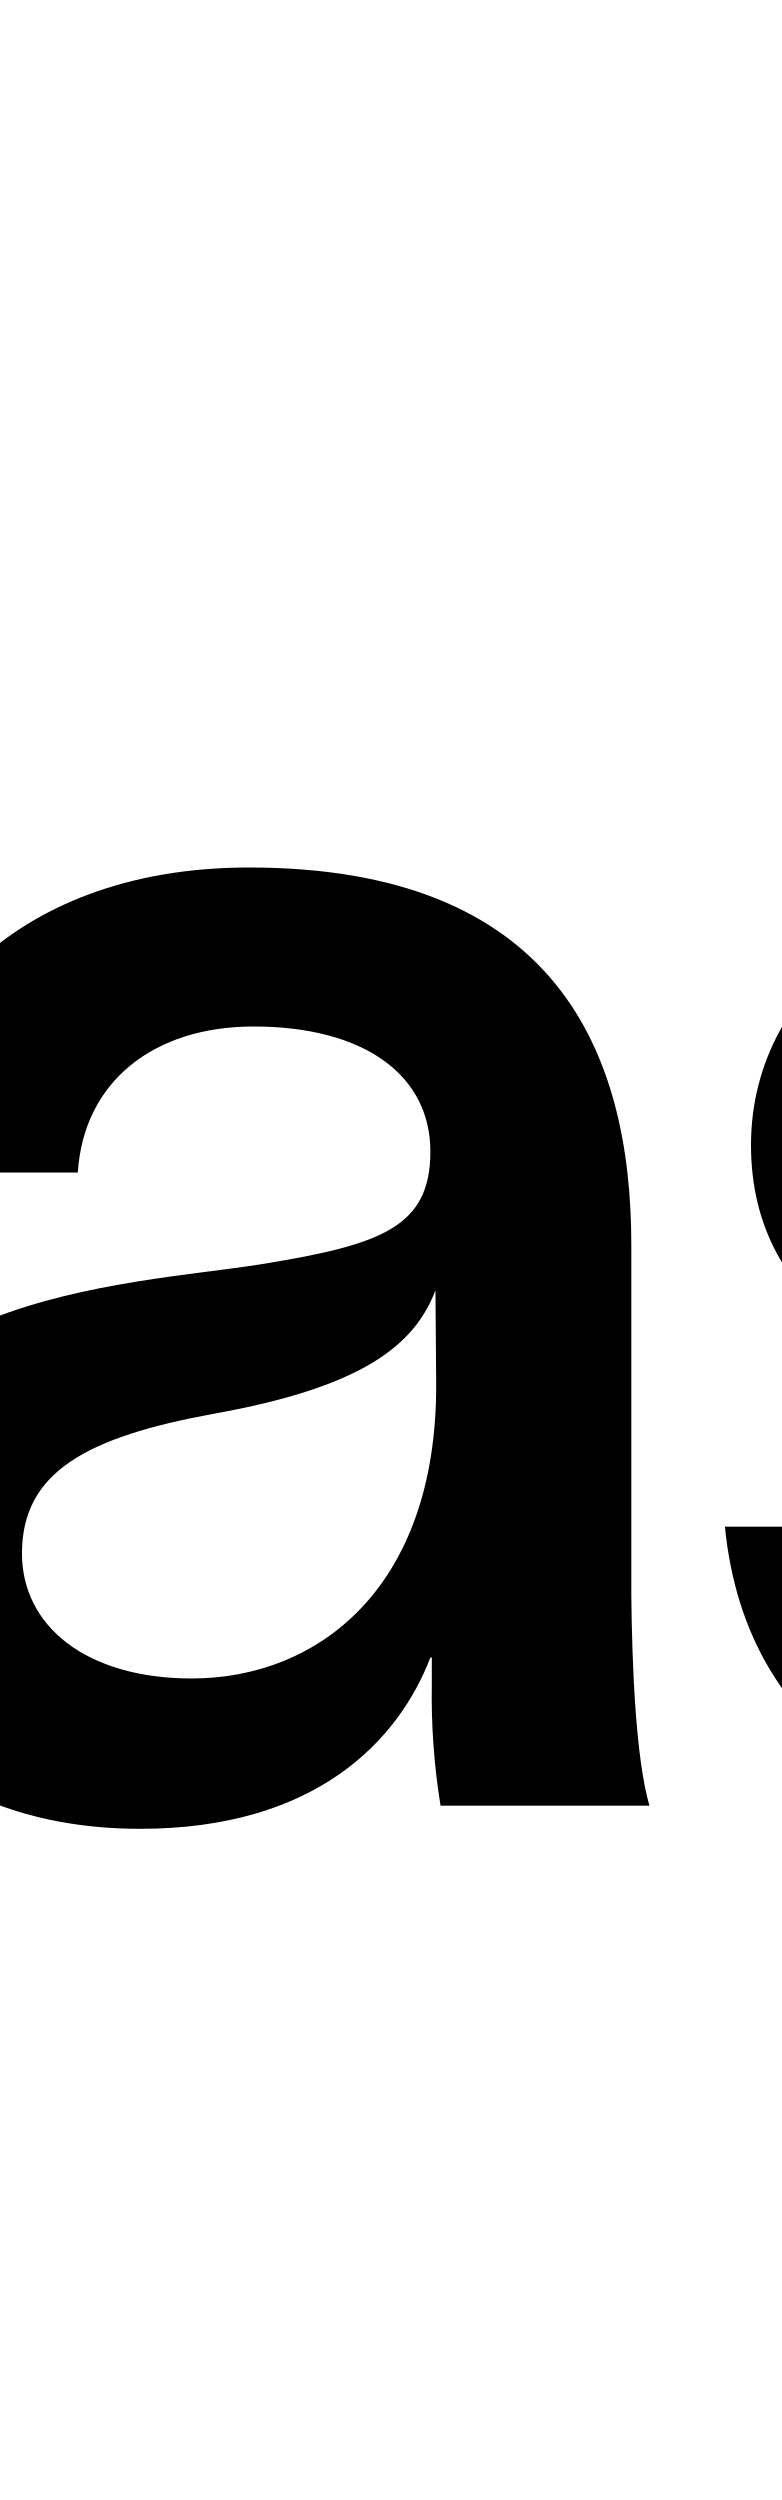
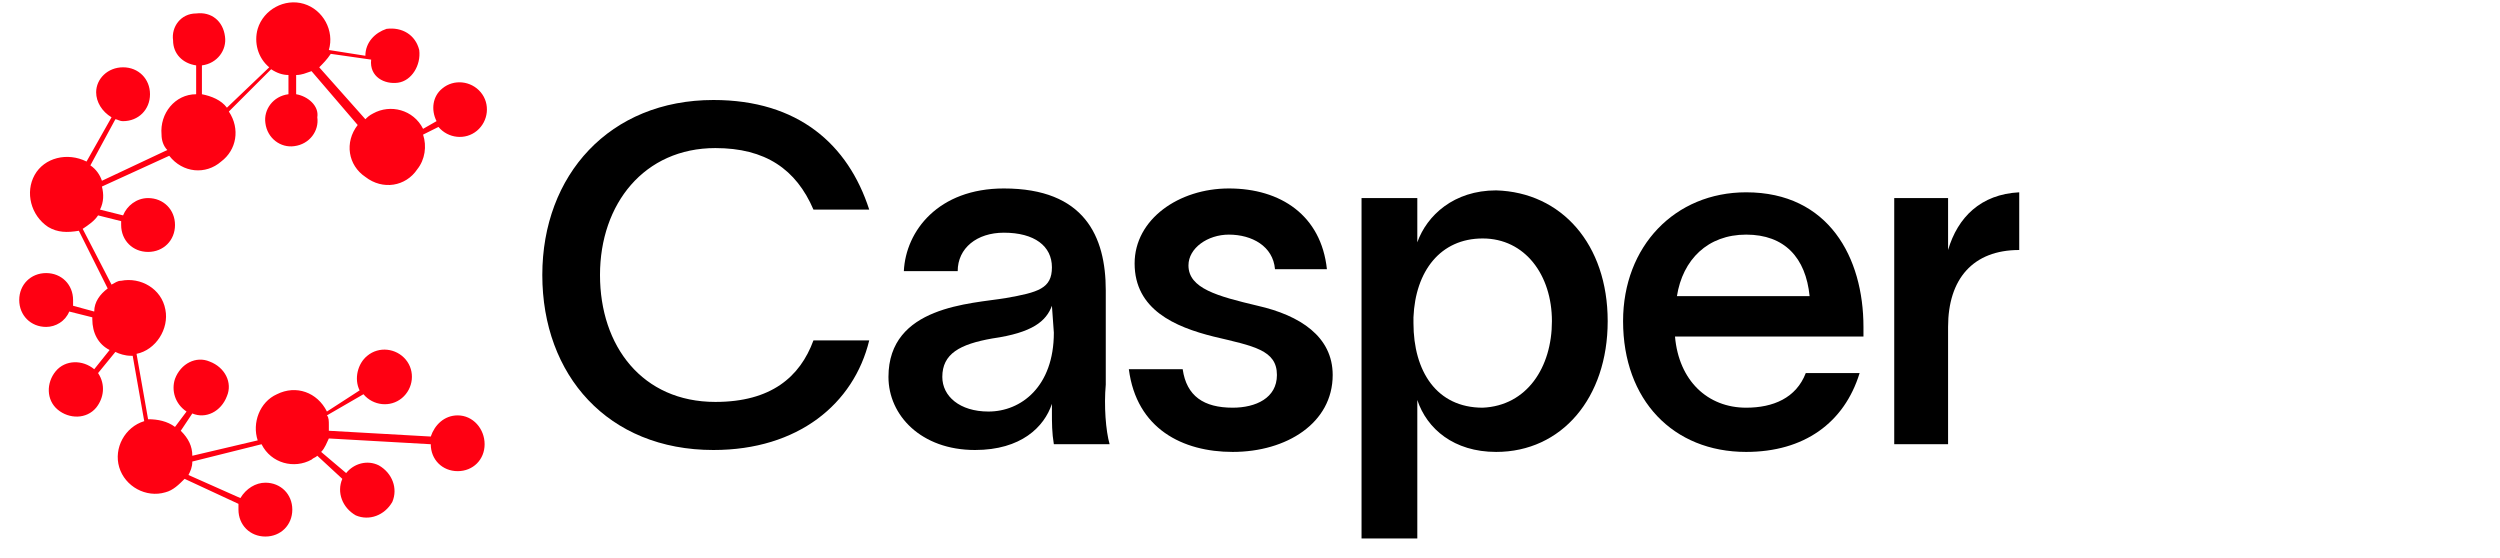
- <svg xmlns="http://www.w3.org/2000/svg" viewBox="110 -5 25 80" fill="none">
-   <g clip-path="url(#clip0_9_51)">
-     <path d="M83.335 53.499C70.707 53.499 62.791 44.594 62.791 32.636C62.791 20.794 70.777 11.773 83.404 11.773C93.595 11.773 99.538 17.023 102.021 24.864H95.22C93.061 20.007 89.556 17.532 83.381 17.532C74.769 17.532 69.616 24.24 69.616 32.659C69.616 41.078 74.769 47.786 83.381 47.786C89.997 47.786 93.572 44.849 95.22 40.454H102.021C100.164 47.925 93.479 53.499 83.335 53.499Z" fill="black" />
-     <path d="M130.782 52.782H124.097C123.888 51.487 123.795 50.191 123.818 48.896V48.041H123.772C122.751 50.7 120.104 53.522 114.487 53.522C107.917 53.522 104.18 49.451 104.18 44.825C104.18 36.36 114.139 36.129 118.34 35.458C122.194 34.833 123.772 34.278 123.772 31.85C123.772 29.421 121.683 27.848 118.108 27.848C114.928 27.848 112.676 29.606 112.49 32.52H106.084C106.362 27.733 110.169 22.76 117.969 22.76C127.718 22.76 130.202 28.565 130.202 34.833V46.051C130.225 48.272 130.341 51.255 130.782 52.782ZM123.935 36.291C123.261 38.048 121.613 39.39 116.808 40.246C112.792 40.986 110.703 42.096 110.703 44.71C110.703 47.023 112.746 48.711 116.135 48.711C120.151 48.711 123.958 45.843 123.958 39.344L123.935 36.291Z" fill="black" />
-     <path d="M145.174 27.779C142.621 27.779 140.416 29.305 140.416 31.387C140.416 34.209 143.805 34.995 148.726 36.129C153.879 37.262 157.617 39.691 157.617 44.363C157.617 50.168 151.999 53.569 145.546 53.569C139.557 53.569 133.893 50.862 133.197 43.854H139.696C140.253 47.069 142.25 48.526 145.639 48.526C148.424 48.526 151.024 47.393 151.024 44.687C151.024 41.819 148.146 41.356 143.434 40.223C138.744 39.159 134.032 36.961 134.032 31.642C134.032 26.322 139.232 22.783 145.244 22.783C151.581 22.783 156.34 25.998 157.013 32.312H150.815C150.374 29.143 147.821 27.779 145.174 27.779Z" fill="black" />
-     <path d="M190.51 38.118C190.51 47.208 184.962 53.638 177.209 53.638C172.171 53.638 168.898 50.978 167.691 47.485H167.645V64.023H160.913V23.616H167.715V28.912C168.782 25.743 172.195 22.829 177.232 22.829C184.962 22.829 190.51 29.074 190.51 38.118ZM183.894 38.118C183.894 32.59 180.714 28.195 175.584 28.195C170.547 28.195 167.436 32.081 167.204 37.493V38.118C167.204 43.877 169.873 48.225 175.584 48.225C180.83 48.202 183.894 43.738 183.894 38.118Z" fill="black" />
-     <path d="M221.313 39.968H198.773C199.238 45.265 202.627 48.318 207.2 48.318C210.542 48.318 213.305 47.069 214.396 44.155H220.896C219.131 50.076 214.094 53.569 207.2 53.569C198.425 53.569 192.413 47.3 192.413 38.118C192.413 29.259 198.634 22.829 207.2 22.829C217.158 22.829 221.244 30.508 221.29 38.742L221.313 39.968ZM214.814 35.227C214.349 30.647 211.703 27.895 207.177 27.895C202.65 27.895 199.586 30.762 198.913 35.227H214.814Z" fill="black" />
-     <path d="M231.388 38.95V52.782H224.819V23.616H231.272V29.814H231.388C232.525 25.859 235.357 23.268 240 23.037V29.606C234.452 29.652 231.388 33.191 231.388 38.95Z" fill="black" />
-     <path d="M52.67 49.451C51.138 49.451 49.838 50.515 49.513 51.996L37.326 51.417C37.373 51.186 37.396 50.955 37.396 50.724C37.396 50.307 37.326 49.891 37.21 49.474L41.644 46.93C42.782 48.341 44.847 48.549 46.263 47.416C47.679 46.283 47.888 44.224 46.751 42.813C45.614 41.402 43.547 41.194 42.132 42.327C40.924 43.299 40.576 44.964 41.273 46.352L36.955 48.804C35.887 46.56 33.218 45.612 30.989 46.676C28.9 47.647 27.902 50.053 28.668 52.204L20.706 54.147C20.659 53.06 20.195 52.042 19.429 51.255L20.868 49.266C22.563 49.845 24.42 48.943 25 47.254C25.581 45.566 24.675 43.715 22.981 43.137C21.286 42.559 19.429 43.461 18.849 45.149C18.361 46.583 18.918 48.156 20.218 48.966L18.895 50.793C17.967 50.099 16.783 49.798 15.622 49.96L14.253 42.166C16.667 41.633 18.199 39.251 17.665 36.846C17.131 34.44 14.74 32.914 12.326 33.446C11.931 33.538 11.56 33.677 11.188 33.862L7.73 27.131C8.473 26.761 9.076 26.183 9.517 25.489L12.396 26.252C12.372 26.414 12.349 26.553 12.349 26.715C12.349 28.496 13.788 29.953 15.576 29.976C17.363 29.976 18.826 28.542 18.849 26.761C18.849 24.98 17.41 23.523 15.622 23.5C14.276 23.5 13.046 24.332 12.581 25.581L9.865 24.864C10.237 23.985 10.306 23.014 10.074 22.089L18.036 18.434C19.568 20.377 22.4 20.678 24.35 19.151C26.138 17.717 26.579 15.173 25.325 13.253L30.432 8.28C31.059 8.674 31.779 8.928 32.498 8.974V11.172C30.734 11.357 29.434 12.953 29.643 14.71C29.852 16.468 31.43 17.764 33.194 17.555C34.959 17.347 36.259 15.774 36.05 14.017C35.887 12.513 34.703 11.334 33.194 11.172V8.974C33.844 8.928 34.448 8.743 35.005 8.442L40.599 14.803C39.091 16.769 39.462 19.568 41.435 21.071C43.408 22.575 46.217 22.204 47.726 20.238C48.654 19.036 48.91 17.44 48.376 16.006L50.117 15.034C51.254 16.399 53.297 16.561 54.667 15.428C56.036 14.294 56.199 12.259 55.061 10.894C53.924 9.529 51.881 9.368 50.511 10.501C49.351 11.472 49.026 13.114 49.722 14.456L48.097 15.381C46.913 13.207 44.174 12.421 42.015 13.623C41.667 13.808 41.342 14.04 41.064 14.317L35.585 8.095C36.119 7.679 36.56 7.124 36.862 6.523L41.667 7.309C42.062 9.044 43.78 10.131 45.521 9.738C47.262 9.344 48.353 7.633 47.958 5.898C47.563 4.163 45.846 3.076 44.105 3.469C42.642 3.793 41.598 5.089 41.598 6.592L37.141 5.852C37.837 3.493 36.491 0.995 34.123 0.278C31.755 -0.416 29.248 0.925 28.529 3.284C28.041 4.95 28.552 6.754 29.829 7.887L24.861 12.721C24.095 11.842 23.004 11.287 21.843 11.195V7.748C23.608 7.563 24.907 5.967 24.698 4.21C24.49 2.452 22.981 1.156 21.216 1.365C19.452 1.55 18.152 3.146 18.361 4.903C18.524 6.407 19.708 7.587 21.216 7.748V11.125C18.756 11.31 16.899 13.461 17.085 15.913C17.131 16.584 17.34 17.232 17.665 17.81L9.865 21.372C9.587 20.701 9.146 20.123 8.589 19.66L11.63 14.202C11.908 14.271 12.163 14.317 12.442 14.317C14.229 14.317 15.692 12.883 15.692 11.102C15.692 9.321 14.253 7.864 12.465 7.864C10.678 7.864 9.215 9.298 9.215 11.079C9.215 12.282 9.889 13.392 10.956 13.947L8.008 19.267C5.873 18.018 3.11 18.712 1.857 20.84C0.603 22.968 1.3 25.72 3.435 26.969C4.55 27.617 5.873 27.756 7.08 27.386L10.608 34.209C9.726 34.856 9.099 35.828 8.89 36.892L6.337 36.152C6.407 35.897 6.43 35.62 6.43 35.365C6.43 33.584 4.991 32.15 3.203 32.15C1.416 32.15 -0.023 33.584 -0.023 35.365C-0.023 37.146 1.416 38.58 3.203 38.58C4.433 38.58 5.548 37.886 6.082 36.822L8.798 37.609C8.798 37.678 8.798 37.748 8.798 37.817C8.798 39.344 9.564 40.755 10.864 41.564L9.123 43.831C7.776 42.651 5.733 42.79 4.573 44.132C3.389 45.473 3.528 47.508 4.875 48.665C6.221 49.845 8.264 49.706 9.424 48.364C10.422 47.231 10.492 45.566 9.61 44.34L11.49 41.888C12.047 42.142 12.674 42.258 13.301 42.258C13.394 42.258 13.487 42.258 13.579 42.235L14.972 50.099C12.604 50.793 11.235 53.291 11.931 55.65C12.628 58.009 15.135 59.374 17.502 58.68C18.408 58.403 19.22 57.871 19.8 57.107L26.3 59.998C26.254 60.23 26.207 60.484 26.207 60.715C26.207 62.496 27.647 63.954 29.434 63.954C31.221 63.954 32.684 62.52 32.684 60.739C32.684 58.958 31.245 57.501 29.457 57.501C28.204 57.501 27.066 58.218 26.532 59.328L20.195 56.529C20.474 56.02 20.659 55.465 20.706 54.887L28.97 52.875C30.154 55.049 32.87 55.835 35.051 54.656C35.284 54.54 35.493 54.401 35.678 54.239L38.766 56.899C38.023 58.518 38.719 60.438 40.367 61.201C41.992 61.941 43.919 61.248 44.685 59.605C45.428 57.986 44.731 56.066 43.083 55.303C41.691 54.679 40.066 55.072 39.137 56.275L36.212 53.754C36.653 53.291 36.978 52.713 37.187 52.111L49.467 52.69C49.49 54.471 50.929 55.905 52.717 55.881C54.504 55.858 55.943 54.424 55.92 52.643C55.897 50.885 54.458 49.451 52.67 49.451Z" fill="#FF0012" />
-   </g>
-   <defs>
-     <clipPath id="clip0_9_51">
-       <rect width="400" height="64" fill="none" />
-     </clipPath>
-   </defs>
+ <svg xmlns="http://www.w3.org/2000/svg" role="img" viewBox="0 0 130 29" fill="none">
+   <path d="M123.6 20.6V15.6H131.2V13.2H123.6V8.3H131.7V5.9H120.7V23H131.8V20.6H123.6ZM145.4 23L140.5 16.5L145.2 10.5H142.2L139.1 14.6L136 10.5H132.9L137.6 16.6L132.8 22.9H135.9L139 18.5L142.3 22.9H145.4V23ZM153.5 10.3C151.4 10.3 149.9 11.5 149.5 12.9V10.6H146.6V27.8H149.5V20.8C150 22.3 151.4 23.4 153.5 23.4C156.8 23.4 159.1 20.7 159.1 16.8C159.1 12.9 156.8 10.3 153.5 10.3ZM152.8 21.1C150.4 21.1 149.2 19.3 149.2 16.8V16.5C149.3 14.2 150.6 12.5 152.8 12.5C155 12.5 156.3 14.4 156.3 16.7C156.3 19.2 155 21.1 152.8 21.1ZM161 5.9V23H163.8V5.9H161ZM172 23.3C175.7 23.3 178.4 20.7 178.4 16.8C178.4 12.9 175.7 10.2 172 10.2C168.3 10.2 165.6 12.9 165.6 16.8C165.6 20.7 168.3 23.3 172 23.3ZM172 21.1C169.9 21.1 168.4 19.3 168.4 16.8C168.4 14.3 170 12.5 172 12.5C174.1 12.5 175.6 14.3 175.6 16.8C175.6 19.3 174 21.1 172 21.1ZM186.5 13.1V10.3C184.5 10.4 183.3 11.5 182.9 13.2V10.6H180.2V23H183V17.1C182.9 14.7 184.2 13.2 186.5 13.1ZM199.1 17C199.1 13.5 197.3 10.2 193.1 10.2C189.5 10.2 186.8 12.9 186.8 16.7C186.8 20.6 189.3 23.3 193.1 23.3C196 23.3 198.2 21.8 198.9 19.3H196.1C195.6 20.5 194.5 21.1 193.1 21.1C191.2 21.1 189.7 19.8 189.5 17.5H199.1V17ZM189.6 15.5C189.9 13.6 191.2 12.4 193.1 12.4C195 12.4 196.1 13.6 196.3 15.5H189.6ZM207.3 13.1V10.3C205.3 10.4 204.1 11.5 203.7 13.2V10.6H201V23H203.8V17.1C203.6 14.7 204.9 13.2 207.3 13.1Z" fill="url(#paint0_linear_1027_1329)" />
+   <path d="M37.1 23.4C31.6 23.4 28.2 19.5 28.2 14.3C28.2 9.1 31.7 5.2 37.1 5.2C41.5 5.2 44.1 7.5 45.2 10.9H42.3C41.4 8.8 39.8 7.7 37.2 7.7C33.5 7.7 31.2 10.6 31.2 14.3C31.2 18 33.4 20.9 37.2 20.9C40.1 20.9 41.6 19.6 42.3 17.7H45.2C44.4 21 41.5 23.4 37.1 23.4Z" fill="black" />
+   <path d="M57.7 23.1H54.8C54.7 22.5 54.7 22 54.7 21.4V21C54.3 22.2 53.1 23.4 50.7 23.4C47.9 23.4 46.2 21.6 46.2 19.6C46.2 15.9 50.5 15.8 52.3 15.5C54 15.2 54.7 15 54.7 13.9C54.7 12.8 53.8 12.1 52.2 12.1C50.8 12.1 49.8 12.9 49.8 14.1H47C47.1 12 48.8 9.8 52.2 9.8C56.4 9.8 57.5 12.3 57.5 15.1V20C57.4 21.1 57.5 22.4 57.7 23.1ZM54.7 15.9C54.4 16.7 53.7 17.3 51.6 17.6C49.9 17.9 49 18.4 49 19.6C49 20.6 49.9 21.4 51.4 21.4C53.1 21.4 54.8 20.1 54.8 17.3L54.7 15.9Z" fill="black" />
+   <path d="M63.9 12.2C62.8 12.2 61.8 12.9 61.8 13.8C61.8 15 63.3 15.4 65.4 15.9C67.6 16.4 69.3 17.5 69.3 19.5C69.3 22 66.9 23.5 64.1 23.5C61.5 23.5 59.1 22.3 58.7 19.2H61.5C61.7 20.6 62.6 21.2 64.1 21.2C65.3 21.2 66.4 20.7 66.4 19.5C66.4 18.2 65.2 18 63.1 17.5C61.1 17 59 16.1 59 13.7C59 11.4 61.3 9.8 63.9 9.8C66.6 9.8 68.7 11.2 69 14H66.3C66.2 12.8 65.1 12.2 63.9 12.2Z" fill="black" />
+   <path d="M83.6 16.7C83.6 20.7 81.2 23.5 77.8 23.5C75.6 23.5 74.2 22.3 73.7 20.8V28H70.8V10.3H73.7V12.6C74.2 11.2 75.6 9.9 77.8 9.9C81.2 10 83.6 12.7 83.6 16.7ZM80.7 16.7C80.7 14.3 79.3 12.4 77.1 12.4C74.9 12.4 73.6 14.1 73.5 16.5V16.8C73.5 19.3 74.7 21.2 77.1 21.2C79.4 21.1 80.7 19.1 80.7 16.7Z" fill="black" />
+   <path d="M96.9 17.5H87.1C87.3 19.8 88.8 21.2 90.8 21.2C92.2 21.2 93.4 20.7 93.9 19.4H96.7C95.9 22 93.8 23.5 90.8 23.5C87 23.5 84.4 20.8 84.4 16.7C84.4 12.8 87.1 10 90.8 10C95.1 10 96.9 13.4 96.9 17V17.5ZM94.1 15.4C93.9 13.4 92.8 12.2 90.8 12.2C88.8 12.2 87.5 13.5 87.2 15.4H94.1Z" fill="black" />
+   <path d="M101.3 17V23.1H98.5V10.3H101.3V13C101.8 11.3 103 10.1 105 10V13C102.6 13 101.3 14.5 101.3 17Z" fill="black" />
+   <path d="M23.8 21.6C23.1 21.6 22.6 22.1 22.4 22.7L17.1 22.4C17.1 22.3 17.1 22.2 17.1 22.1C17.1 21.9 17.1 21.7 17 21.6L18.9 20.5C19.4 21.1 20.3 21.2 20.9 20.7C21.5 20.2 21.6 19.3 21.1 18.7C20.6 18.1 19.7 18 19.1 18.5C18.6 18.9 18.4 19.7 18.7 20.3L17 21.4C16.5 20.4 15.4 20 14.4 20.5C13.5 20.9 13.1 22 13.4 22.9L10 23.7C10 23.2 9.8 22.8 9.4 22.4L10 21.5C10.7 21.8 11.5 21.4 11.8 20.6C12.1 19.9 11.7 19.1 10.9 18.8C10.2 18.5 9.4 18.9 9.1 19.7C8.9 20.3 9.1 21 9.7 21.4L9.1 22.2C8.7 21.9 8.2 21.8 7.7 21.8L7.1 18.4C8.1 18.2 8.8 17.1 8.6 16.1C8.4 15 7.3 14.4 6.3 14.6C6.1 14.6 6 14.7 5.8 14.8L4.3 11.9C4.6 11.7 4.9 11.5 5.1 11.2L6.3 11.5C6.3 11.6 6.3 11.6 6.3 11.7C6.3 12.5 6.9 13.1 7.7 13.1C8.5 13.1 9.1 12.5 9.1 11.7C9.1 10.9 8.5 10.3 7.7 10.3C7.1 10.3 6.6 10.7 6.4 11.2L5.2 10.9C5.4 10.5 5.4 10.1 5.3 9.7L8.8 8.1C9.5 9 10.7 9.1 11.5 8.4C12.3 7.8 12.5 6.7 11.9 5.8L14.1 3.6C14.4 3.8 14.7 3.9 15 3.9V4.9C14.2 5 13.7 5.7 13.8 6.4C13.9 7.2 14.6 7.7 15.3 7.6C16.1 7.5 16.6 6.8 16.5 6.1C16.6 5.5 16 5 15.4 4.9V3.9C15.7 3.9 15.9 3.8 16.2 3.7L18.6 6.5C17.9 7.4 18.1 8.6 19 9.2C19.9 9.9 21.1 9.7 21.7 8.8C22.1 8.3 22.2 7.6 22 7L22.8 6.6C23.3 7.2 24.2 7.3 24.8 6.8C25.4 6.3 25.5 5.4 25 4.8C24.5 4.2 23.6 4.1 23 4.6C22.5 5 22.4 5.7 22.7 6.3L22 6.7C21.5 5.7 20.3 5.4 19.4 5.9C19.2 6 19.1 6.1 19 6.2L16.6 3.5C16.8 3.3 17 3.1 17.2 2.8L19.3 3.1C19.2 4 20 4.4 20.7 4.3C21.4 4.2 21.9 3.4 21.8 2.6C21.6 1.8 20.9 1.4 20.1 1.5C19.5 1.7 19 2.2 19 2.9L17.1 2.6C17.4 1.6 16.8 0.5 15.8 0.2C14.8 -0.1 13.7 0.5 13.4 1.5C13.2 2.2 13.4 3 14 3.5L11.8 5.6C11.5 5.2 11 5 10.5 4.9V3.4C11.3 3.3 11.8 2.6 11.7 1.9C11.6 1.1 11 0.6 10.2 0.7C9.4 0.7 8.9 1.4 9 2.1C9 2.8 9.5 3.3 10.2 3.4V4.9C9.1 4.9 8.3 5.9 8.4 7C8.4 7.3 8.5 7.6 8.7 7.8L5.3 9.4C5.2 9.1 5 8.8 4.7 8.6L6 6.2C6.1 6.2 6.2 6.3 6.4 6.3C7.2 6.3 7.8 5.7 7.8 4.9C7.8 4.1 7.2 3.5 6.4 3.5C5.6 3.5 5 4.1 5 4.8C5 5.3 5.3 5.8 5.8 6.1L4.5 8.4C3.5 7.9 2.3 8.2 1.8 9.1C1.3 10 1.6 11.2 2.5 11.8C3 12.1 3.5 12.1 4.1 12L5.6 15C5.2 15.3 4.9 15.7 4.9 16.2L3.8 15.9C3.8 15.8 3.8 15.7 3.8 15.6C3.8 14.8 3.2 14.2 2.4 14.2C1.6 14.2 1 14.8 1 15.6C1 16.4 1.6 17 2.4 17C2.9 17 3.4 16.7 3.6 16.2L4.8 16.5V16.6C4.8 17.3 5.1 17.9 5.7 18.2L4.9 19.2C4.3 18.7 3.4 18.7 2.9 19.3C2.4 19.9 2.4 20.8 3 21.3C3.6 21.8 4.5 21.8 5 21.2C5.4 20.7 5.5 20 5.1 19.4L6 18.3C6.2 18.4 6.5 18.5 6.8 18.5H6.9L7.5 21.9C6.5 22.2 5.9 23.3 6.2 24.3C6.5 25.3 7.6 25.9 8.6 25.6C9 25.5 9.3 25.2 9.6 24.9L12.4 26.2C12.4 26.3 12.4 26.4 12.4 26.5C12.4 27.3 13 27.9 13.8 27.9C14.6 27.9 15.2 27.3 15.2 26.5C15.2 25.7 14.6 25.1 13.8 25.1C13.3 25.1 12.8 25.4 12.5 25.9L9.8 24.7C9.9 24.5 10 24.3 10 24L13.6 23.1C14.1 24.1 15.3 24.4 16.2 23.9C16.3 23.8 16.4 23.8 16.5 23.7L17.8 24.9C17.5 25.6 17.8 26.4 18.5 26.8C19.2 27.1 20 26.8 20.4 26.1C20.7 25.4 20.4 24.6 19.7 24.2C19.1 23.9 18.4 24.1 18 24.6L16.7 23.5C16.9 23.3 17 23 17.1 22.8L22.4 23.1C22.4 23.9 23 24.5 23.8 24.5C24.6 24.5 25.2 23.9 25.2 23.1C25.2 22.3 24.6 21.6 23.8 21.6Z" fill="#FF0012" />
</svg>
